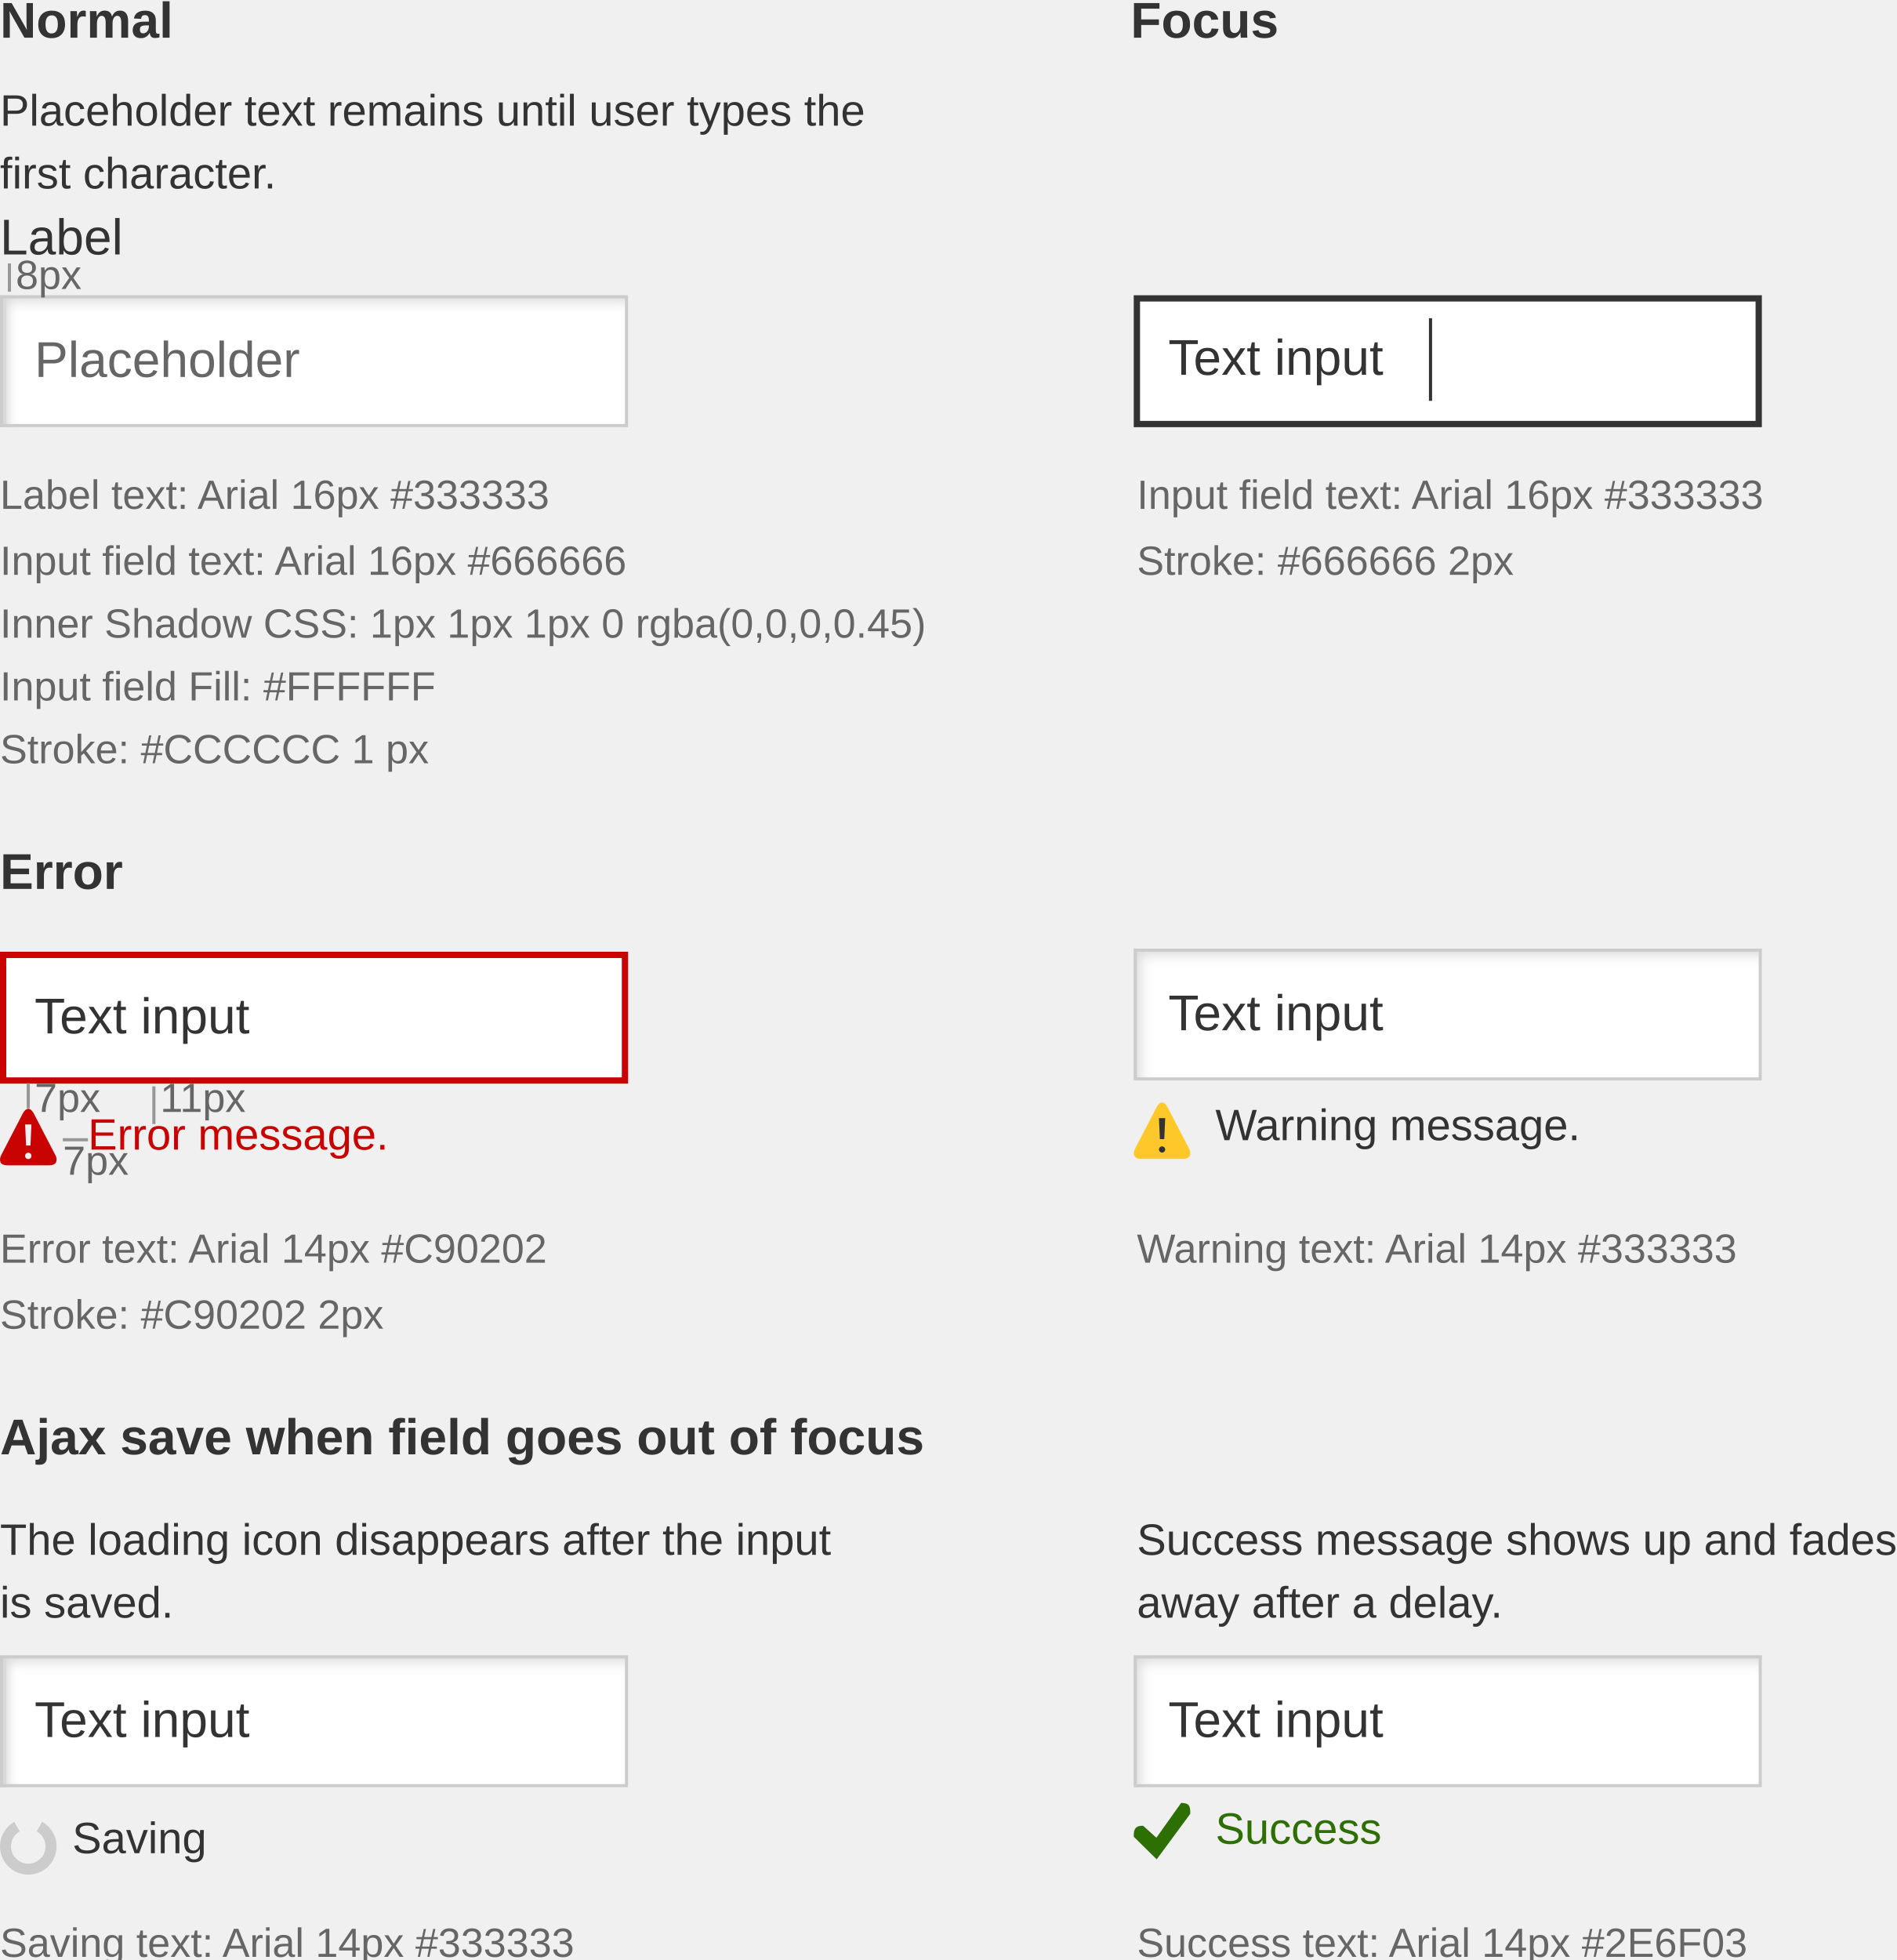
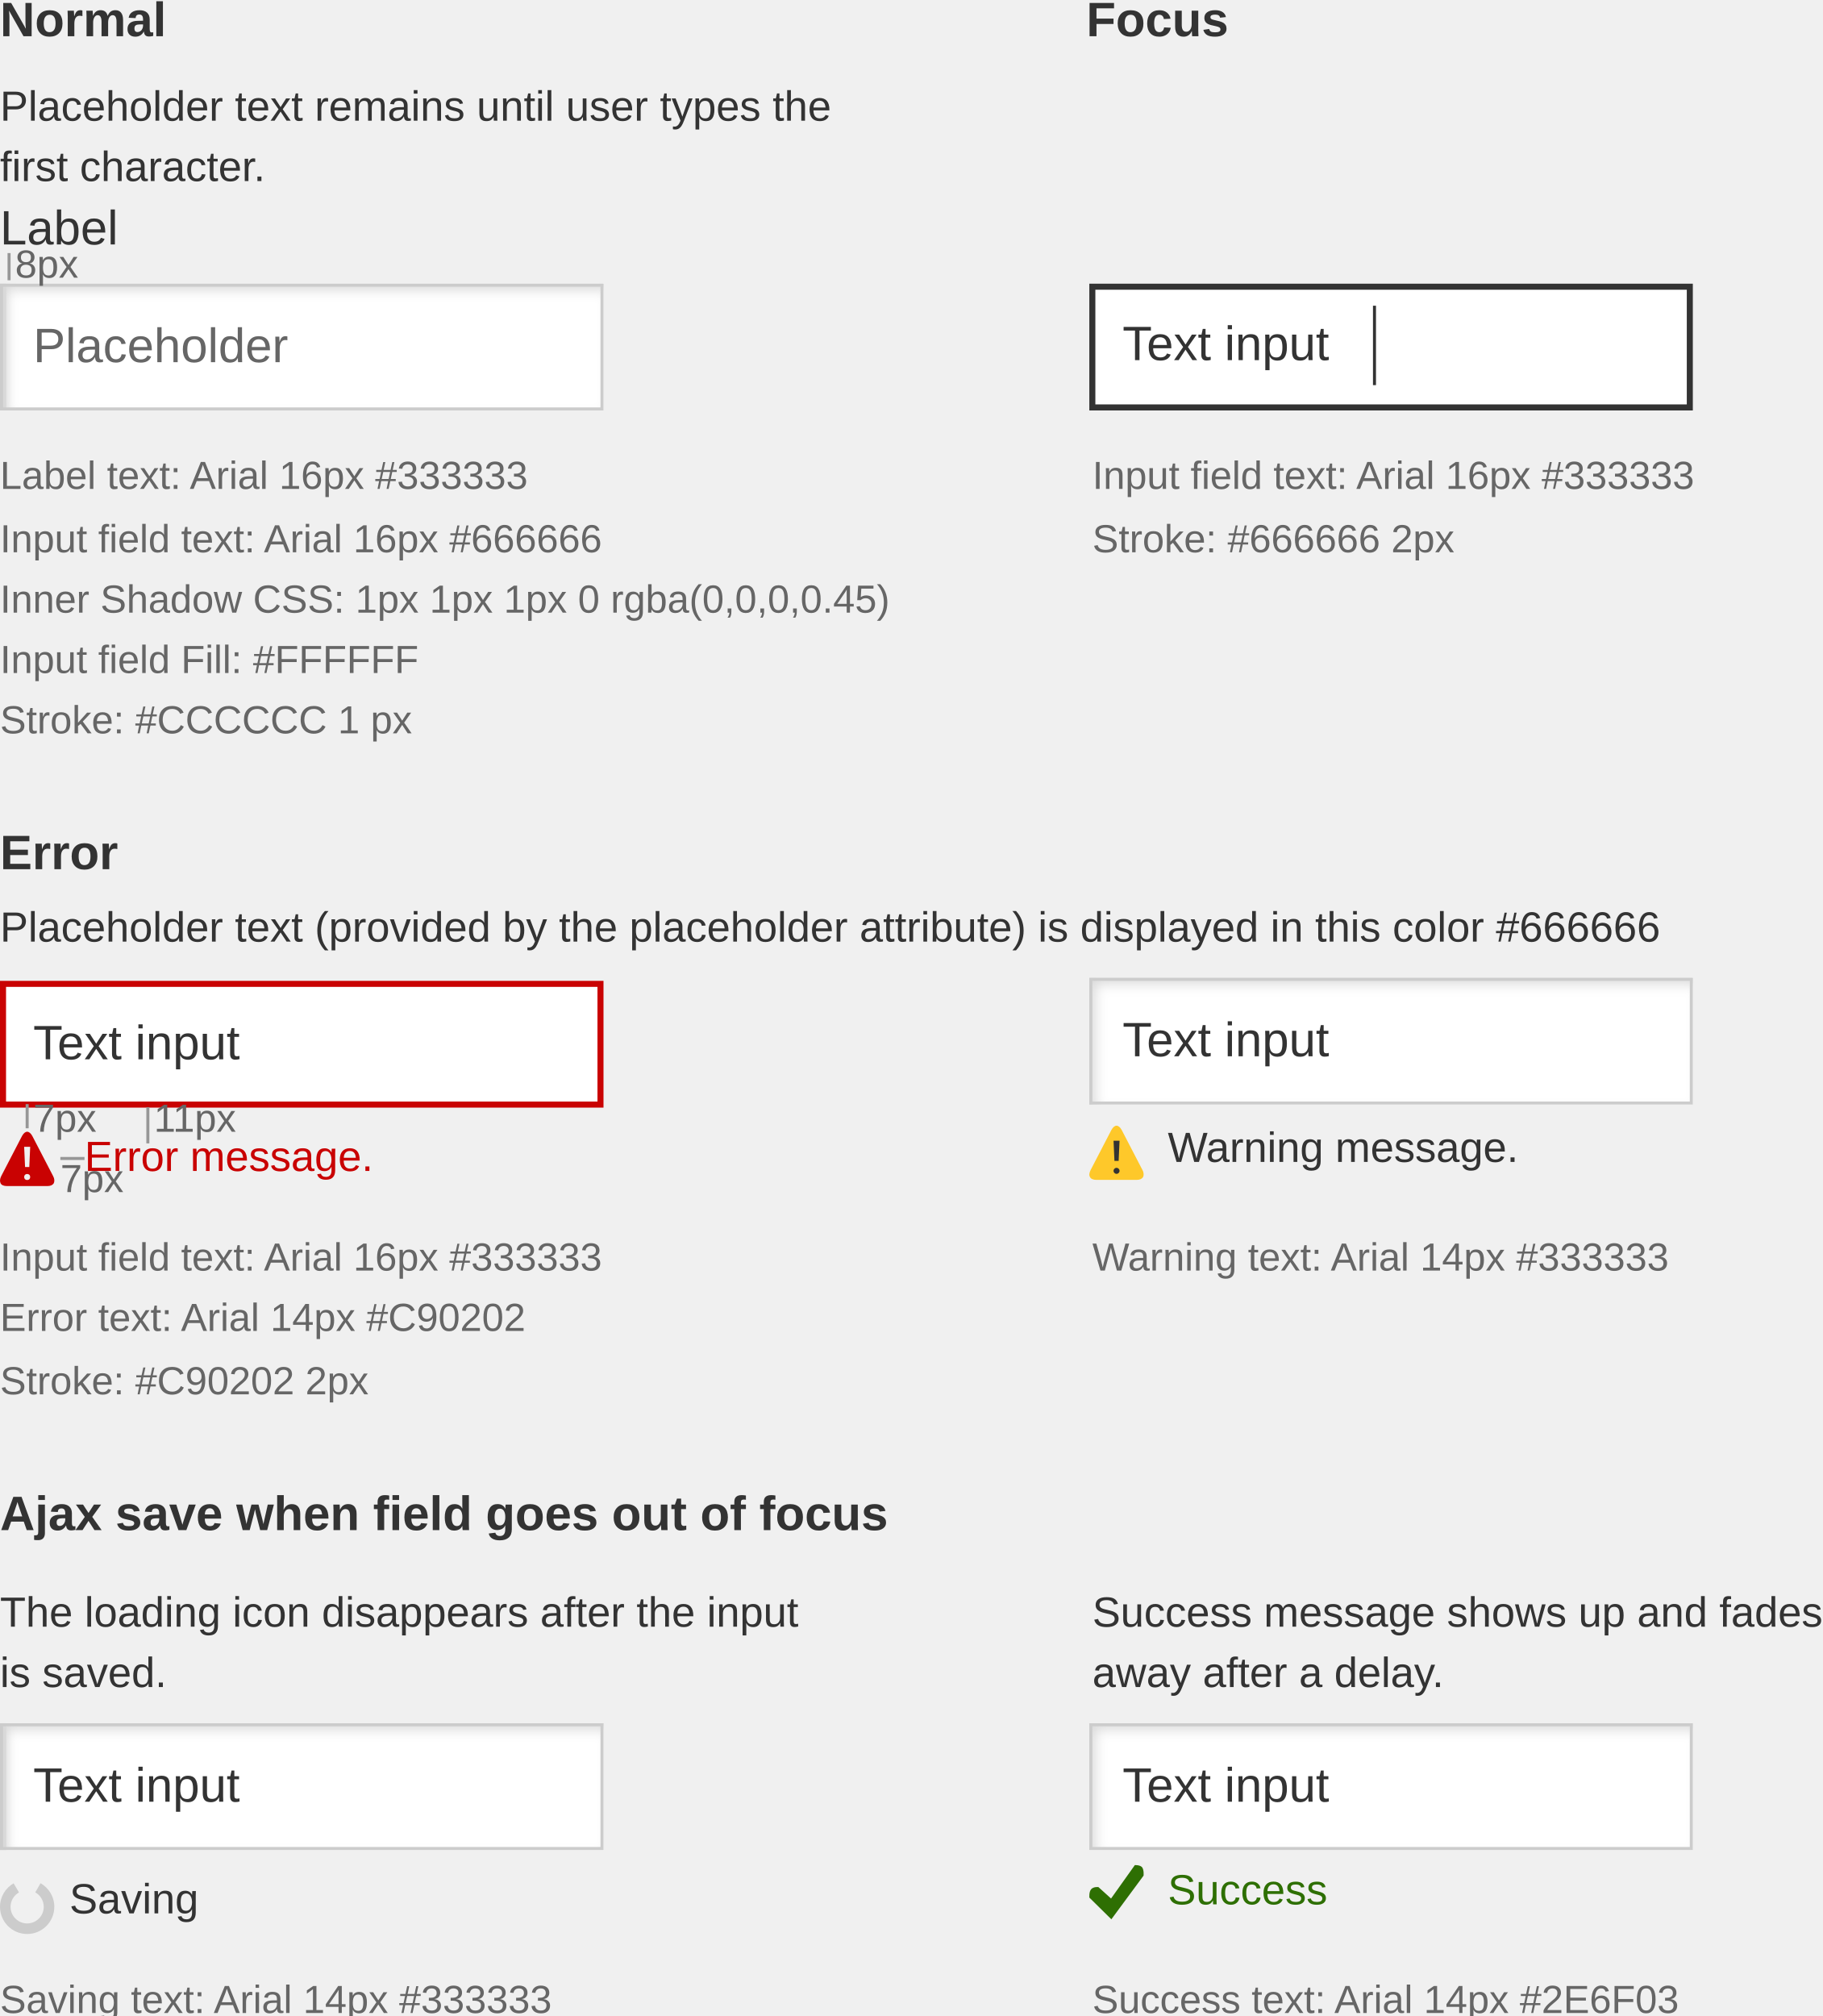
- <svg xmlns="http://www.w3.org/2000/svg" xmlns:xlink="http://www.w3.org/1999/xlink" width="604px" height="624px" viewBox="0 0 604 624" version="1.1">
+ <svg xmlns="http://www.w3.org/2000/svg" xmlns:xlink="http://www.w3.org/1999/xlink" width="604px" height="668px" viewBox="0 0 604 668" version="1.1">
  <defs>
    <path d="M0,0 L0,42 L139.333,42 L200,42 L200,0 L0,0 Z" id="path-1" />
    <mask id="mask-2" maskContentUnits="userSpaceOnUse" maskUnits="objectBoundingBox" x="0" y="0" width="200" height="42" fill="white">
      <use xlink:href="#path-1" />
    </mask>
    <rect id="path-3" x="0" y="0" width="200" height="42" />
    <filter x="-50%" y="-50%" width="200%" height="200%" filterUnits="objectBoundingBox" id="filter-4">
      <feGaussianBlur stdDeviation="2" in="SourceAlpha" result="shadowBlurInner1" />
      <feOffset dx="2" dy="2" in="shadowBlurInner1" result="shadowOffsetInner1" />
      <feComposite in="shadowOffsetInner1" in2="SourceAlpha" operator="arithmetic" k2="-1" k3="1" result="shadowInnerInner1" />
      <feColorMatrix values="0 0 0 0 0   0 0 0 0 0   0 0 0 0 0  0 0 0 0.15 0" type="matrix" in="shadowInnerInner1" />
    </filter>
    <mask id="mask-5" maskContentUnits="userSpaceOnUse" maskUnits="objectBoundingBox" x="0" y="0" width="200" height="42" fill="white">
      <use xlink:href="#path-3" />
    </mask>
    <rect id="path-6" x="0" y="0" width="200" height="42" />
    <filter x="-50%" y="-50%" width="200%" height="200%" filterUnits="objectBoundingBox" id="filter-7">
      <feGaussianBlur stdDeviation="2" in="SourceAlpha" result="shadowBlurInner1" />
      <feOffset dx="2" dy="2" in="shadowBlurInner1" result="shadowOffsetInner1" />
      <feComposite in="shadowOffsetInner1" in2="SourceAlpha" operator="arithmetic" k2="-1" k3="1" result="shadowInnerInner1" />
      <feColorMatrix values="0 0 0 0 0   0 0 0 0 0   0 0 0 0 0  0 0 0 0.15 0" type="matrix" in="shadowInnerInner1" />
    </filter>
    <mask id="mask-8" maskContentUnits="userSpaceOnUse" maskUnits="objectBoundingBox" x="0" y="0" width="200" height="42" fill="white">
      <use xlink:href="#path-6" />
    </mask>
    <rect id="path-9" x="0" y="0" width="200" height="42" />
    <mask id="mask-10" maskContentUnits="userSpaceOnUse" maskUnits="objectBoundingBox" x="0" y="0" width="200" height="42" fill="white">
      <use xlink:href="#path-9" />
    </mask>
    <rect id="path-11" x="0" y="0" width="200" height="42" />
    <filter x="-50%" y="-50%" width="200%" height="200%" filterUnits="objectBoundingBox" id="filter-12">
      <feGaussianBlur stdDeviation="2" in="SourceAlpha" result="shadowBlurInner1" />
      <feOffset dx="2" dy="2" in="shadowBlurInner1" result="shadowOffsetInner1" />
      <feComposite in="shadowOffsetInner1" in2="SourceAlpha" operator="arithmetic" k2="-1" k3="1" result="shadowInnerInner1" />
      <feColorMatrix values="0 0 0 0 0   0 0 0 0 0   0 0 0 0 0  0 0 0 0.15 0" type="matrix" in="shadowInnerInner1" />
    </filter>
    <mask id="mask-13" maskContentUnits="userSpaceOnUse" maskUnits="objectBoundingBox" x="0" y="0" width="200" height="42" fill="white">
      <use xlink:href="#path-11" />
    </mask>
    <rect id="path-14" x="0" y="0" width="200" height="42" />
    <filter x="-50%" y="-50%" width="200%" height="200%" filterUnits="objectBoundingBox" id="filter-15">
      <feGaussianBlur stdDeviation="2" in="SourceAlpha" result="shadowBlurInner1" />
      <feOffset dx="2" dy="2" in="shadowBlurInner1" result="shadowOffsetInner1" />
      <feComposite in="shadowOffsetInner1" in2="SourceAlpha" operator="arithmetic" k2="-1" k3="1" result="shadowInnerInner1" />
      <feColorMatrix values="0 0 0 0 0   0 0 0 0 0   0 0 0 0 0  0 0 0 0.15 0" type="matrix" in="shadowInnerInner1" />
    </filter>
    <mask id="mask-16" maskContentUnits="userSpaceOnUse" maskUnits="objectBoundingBox" x="0" y="0" width="200" height="42" fill="white">
      <use xlink:href="#path-14" />
    </mask>
  </defs>
  <g id="UI-elements-section" stroke="none" stroke-width="1" fill="none" fill-rule="evenodd">
-     <g id="Component-Input-fields" transform="translate(-248, -538)">
+     <g id="Component-Input-fields" transform="translate(-248, -528)">
      <g id="component-input-fields" transform="translate(242, 424)">
-         <g id="component-input-fields2" transform="translate(6, 112)">
+         <g id="component-input-fields2" transform="translate(6, 102)">
          <text id="Normal" font-family="Arial-BoldMT, Arial" font-size="16" font-weight="bold" line-spacing="15" fill="#333333">
            <tspan x="0" y="14">Normal</tspan>
          </text>
          <text id="Focus" font-family="Arial-BoldMT, Arial" font-size="16" font-weight="bold" line-spacing="15" fill="#333333">
            <tspan x="360" y="14">Focus</tspan>
          </text>
          <text id="Ajax-save-when-field" font-family="Arial-BoldMT, Arial" font-size="16" font-weight="bold" line-spacing="15" fill="#333333">
-             <tspan x="0" y="465">Ajax save when field goes out of focus</tspan>
+             <tspan x="0" y="509">Ajax save when field goes out of focus</tspan>
          </text>
          <text id="Error" font-family="Arial-BoldMT, Arial" font-size="16" font-weight="bold" line-spacing="15" fill="#333333">
-             <tspan x="0" y="285">Error</tspan>
+             <tspan x="0" y="290">Error</tspan>
          </text>
          <g id="Input-/-Text-(Placeholder)-Large" transform="translate(361, 96)">
            <use id="Input-Background" stroke="#333333" mask="url(#mask-2)" stroke-width="4" fill="#FFFFFF" xlink:href="#path-1" />
            <text id="Input-Value" font-family="ArialMT, Arial" font-size="16" font-weight="normal" fill="#333333">
              <tspan x="11" y="25.333">Text input</tspan>
            </text>
            <path d="M94.5,7.8 L94.5,33.114" id="Line" stroke="#333333" stroke-linecap="square" />
          </g>
-           <g id="Input-/-Text" transform="translate(0, 529)">
+           <g id="Input-/-Text" transform="translate(0, 573)">
            <g id="Input-Background">
              <use fill="#FFFFFF" fill-rule="evenodd" xlink:href="#path-3" />
              <use fill="black" fill-opacity="1" filter="url(#filter-4)" xlink:href="#path-3" />
              <use stroke="#CCCCCC" mask="url(#mask-5)" stroke-width="2" xlink:href="#path-3" />
            </g>
            <text id="Text-input" font-family="ArialMT, Arial" font-size="16" font-weight="normal" fill="#333333">
              <tspan x="11" y="26">Text input</tspan>
            </text>
          </g>
-           <g id="Input-/-Text" transform="translate(361, 529)">
+           <g id="Input-/-Text" transform="translate(361, 573)">
            <g id="Input-Background">
              <use fill="#FFFFFF" fill-rule="evenodd" xlink:href="#path-6" />
              <use fill="black" fill-opacity="1" filter="url(#filter-7)" xlink:href="#path-6" />
              <use stroke="#CCCCCC" mask="url(#mask-8)" stroke-width="2" xlink:href="#path-6" />
            </g>
            <text id="Text-input" font-family="ArialMT, Arial" font-size="16" font-weight="normal" fill="#333333">
              <tspan x="11" y="26">Text input</tspan>
            </text>
          </g>
-           <g id="Group" transform="translate(361, 576)" fill="#2E6F03">
+           <g id="Group" transform="translate(361, 620)" fill="#2E6F03">
            <text id="Success" font-family="ArialMT, Arial" font-size="14" font-weight="normal" line-spacing="20">
              <tspan x="26" y="13">Success</tspan>
            </text>
            <g id="icon-/-success">
              <path d="M3.014,7.284 L7.203,11.074 L15.081,0.004 C15.081,0.004 16.777,-0.096 17.475,0.702 C18.173,1.599 17.974,3.494 17.974,3.494 L7.302,17.955 L0.022,10.775 C0.022,10.775 -0.177,8.88 0.62,7.982 C1.418,7.085 3.014,7.284 3.014,7.284" id="Fill-1" />
            </g>
          </g>
-           <g id="Group-12" transform="translate(0, 305)">
+           <g id="Group-12" transform="translate(0, 327)">
            <g id="Input-/-Text">
              <use id="Input-Background" stroke="#C90202" mask="url(#mask-10)" stroke-width="4" fill="#FFFFFF" xlink:href="#path-9" />
              <text id="Input-Value" font-family="ArialMT, Arial" font-size="16" font-weight="normal" fill="#333333">
                <tspan x="11" y="26">Text input</tspan>
              </text>
            </g>
            <g id="Group-5" transform="translate(0, 50)" fill="#C90202">
              <text id="Error-message." font-family="ArialMT, Arial" font-size="14" font-weight="normal">
                <tspan x="28" y="13">Error message.</tspan>
              </text>
              <g id="icon-/-error">
                <path d="M9.705,11.7 L8.305,11.7 L8.005,5 L10.005,5 L9.705,11.7 Z M9.005,16 C8.405,16 8.005,15.6 8.005,15 C8.005,14.4 8.405,14 9.005,14 C9.605,14 10.005,14.4 10.005,15 C10.005,15.6 9.605,16 9.005,16 L9.005,16 Z M17.605,14.7 L10.705,1.4 C10.205,0.5 9.605,0 9.005,0 C8.405,0 7.805,0.5 7.305,1.4 L0.405,14.7 C-0.095,15.7 -0.095,16.5 0.205,17.1 C0.505,17.7 1.305,18 2.305,18 L15.705,18 C16.705,18 17.405,17.7 17.805,17.1 C18.105,16.5 18.105,15.6 17.605,14.7 L17.605,14.7 Z" id="Fill-1" />
              </g>
            </g>
          </g>
-           <g id="Group-13" transform="translate(361, 304)">
+           <g id="Group-13" transform="translate(361, 326)">
            <g id="Input-/-Text">
              <g id="Input-Background">
                <use fill="#FFFFFF" fill-rule="evenodd" xlink:href="#path-11" />
                <use fill="black" fill-opacity="1" filter="url(#filter-12)" xlink:href="#path-11" />
                <use stroke="#CCCCCC" mask="url(#mask-13)" stroke-width="2" xlink:href="#path-11" />
              </g>
              <text id="Text-input" font-family="ArialMT, Arial" font-size="16" font-weight="normal" fill="#333333">
                <tspan x="11" y="26">Text input</tspan>
              </text>
            </g>
            <g id="Group-3" transform="translate(0, 48)">
              <text id="Warning-message." font-family="ArialMT, Arial" font-size="14" font-weight="normal" line-spacing="20" fill="#333333">
                <tspan x="26" y="13">Warning message.</tspan>
              </text>
              <g id="icon-/-warning" transform="translate(0, 1)">
                <path d="M2.34,17.949 C1.343,17.949 0.545,17.65 0.246,17.052 C-0.153,16.453 -0.053,15.656 0.445,14.658 L7.326,1.396 C7.824,0.499 8.423,-0 9.021,-0 C9.619,-0 10.217,0.499 10.716,1.396 L17.596,14.658 C18.095,15.556 18.095,16.453 17.796,17.052 C17.397,17.65 16.699,17.949 15.702,17.949 L2.34,17.949 Z" id="Fill-1" fill="#FEC82A" />
                <polygon id="Fill-4" fill="#333333" points="8.323 11.667 8.024 4.986 10.018 4.986 9.719 11.667" />
                <path d="M9.021,13.96 C9.572,13.96 10.018,14.406 10.018,14.957 C10.018,15.508 9.572,15.954 9.021,15.954 C8.47,15.954 8.024,15.508 8.024,14.957 C8.024,14.406 8.47,13.96 9.021,13.96" id="Fill-6" fill="#333333" />
              </g>
            </g>
          </g>
-           <g id="Group-4" transform="translate(0, 579)">
+           <g id="Group-4" transform="translate(0, 623)">
            <text id="Saving" font-family="ArialMT, Arial" font-size="14" font-weight="normal" line-spacing="20" fill="#333333">
              <tspan x="23" y="13">Saving</tspan>
            </text>
            <g id="icon-/-loader-small" transform="translate(0, 3)" fill="#CCCCCC">
              <path d="M13.432,0 L11.692,3.037 C13.366,3.981 14.5,5.773 14.5,7.828 C14.5,10.86 12.033,13.328 9,13.328 C5.968,13.328 3.5,10.86 3.5,7.828 C3.5,5.781 4.626,3.996 6.288,3.049 L4.514,0.033 C1.819,1.588 -0,4.493 -0,7.828 C-0,12.798 4.03,16.828 9,16.828 C13.971,16.828 18,12.798 18,7.828 C18,4.47 16.158,1.547 13.432,0" id="Fill-1" />
            </g>
          </g>
          <g id="Group-8" transform="translate(0, 152)" font-size="13" font-family="ArialMT, Arial" line-spacing="10" fill="#666666" font-weight="normal">
            <text id="Stroke:-#CCCCCC-1-px">
              <tspan x="0" y="93">Stroke: #CCCCCC 1 px</tspan>
            </text>
            <text id="Input-field-text:-Ar">
              <tspan x="0" y="33">Input field text: Arial 16px #666666</tspan>
            </text>
            <text id="Input-field-Fill:-#F">
              <tspan x="0" y="73">Input field Fill: #FFFFFF</tspan>
            </text>
            <text id="Label-text:-Arial-16">
              <tspan x="0" y="12">Label text: Arial 16px #333333</tspan>
            </text>
            <text id="Inner-Shadow-CSS:-1p">
              <tspan x="0" y="53">Inner Shadow CSS: 1px 1px 1px 0 rgba(0,0,0,0.45)</tspan>
            </text>
          </g>
          <g id="Group-10" transform="translate(362, 152)" font-size="13" font-family="ArialMT, Arial" line-spacing="10" fill="#666666" font-weight="normal">
            <text id="Stroke:-#666666-2px">
              <tspan x="0" y="33">Stroke: #666666 2px</tspan>
            </text>
            <text id="Input-field-text:-Ar">
              <tspan x="0" y="12">Input field text: Arial 16px #333333</tspan>
            </text>
          </g>
-           <g id="Group-14" transform="translate(0, 392)" font-size="13" font-family="ArialMT, Arial" line-spacing="10" fill="#666666" font-weight="normal">
+           <g id="Group-14" transform="translate(0, 411)" font-size="13" font-family="ArialMT, Arial" line-spacing="10" fill="#666666" font-weight="normal">
            <text id="Stroke:-#C90202-2px">
-               <tspan x="0" y="33">Stroke: #C90202 2px</tspan>
+               <tspan x="0" y="53">Stroke: #C90202 2px</tspan>
            </text>
            <text id="Error-text:-Arial-14">
-               <tspan x="0" y="12">Error text: Arial 14px #C90202</tspan>
+               <tspan x="0" y="32">Error text: Arial 14px #C90202</tspan>
+             </text>
+             <text id="Input-field-text:-Ar">
+               <tspan x="0" y="12">Input field text: Arial 16px #333333</tspan>
            </text>
          </g>
          <text id="Warning-text:-Arial" font-family="ArialMT, Arial" font-size="13" font-weight="normal" line-spacing="10" fill="#666666">
-             <tspan x="362" y="404">Warning text: Arial 14px #333333</tspan>
+             <tspan x="362" y="423">Warning text: Arial 14px #333333</tspan>
          </text>
          <text id="Saving-text:-Arial-1" font-family="ArialMT, Arial" font-size="13" font-weight="normal" line-spacing="10" fill="#666666">
-             <tspan x="0" y="625">Saving text: Arial 14px #333333</tspan>
+             <tspan x="0" y="669">Saving text: Arial 14px #333333</tspan>
          </text>
          <text id="Success-text:-Arial" font-family="ArialMT, Arial" font-size="13" font-weight="normal" line-spacing="10" fill="#666666">
-             <tspan x="362" y="625">Success text: Arial 14px #2E6F03</tspan>
+             <tspan x="362" y="669">Success text: Arial 14px #2E6F03</tspan>
          </text>
          <text id="Placeholder-text-rem" font-family="ArialMT, Arial" font-size="14" font-weight="normal" line-spacing="10" fill="#333333">
            <tspan x="0" y="42">Placeholder text remains until user types the </tspan>
            <tspan x="0" y="62">first character.</tspan>
          </text>
+           <text id="Placeholder-text-(pr" font-family="ArialMT, Arial" font-size="14" font-weight="normal" line-spacing="17" fill="#333333">
+             <tspan x="0" y="314">Placeholder text (provided by the placeholder attribute) is displayed in this color #666666</tspan>
+           </text>
          <text id="The-loading-icon-dis" font-family="ArialMT, Arial" font-size="14" font-weight="normal" line-spacing="10" fill="#333333">
-             <tspan x="0" y="497">The loading icon disappears after the input </tspan>
-             <tspan x="0" y="517">is saved.</tspan>
+             <tspan x="0" y="541">The loading icon disappears after the input </tspan>
+             <tspan x="0" y="561">is saved.</tspan>
          </text>
          <text id="Success-message-show" font-family="ArialMT, Arial" font-size="14" font-weight="normal" line-spacing="10" fill="#333333">
-             <tspan x="362" y="497">Success message shows up and fades </tspan>
-             <tspan x="362" y="517">away after a delay.</tspan>
+             <tspan x="362" y="541">Success message shows up and fades </tspan>
+             <tspan x="362" y="561">away after a delay.</tspan>
          </text>
          <g id="Group-7" transform="translate(0, 69)">
            <g id="Input-/-Text-(Placeholder)-Large" transform="translate(0, 27)">
              <g id="Input-Background">
                <use fill="#FFFFFF" fill-rule="evenodd" xlink:href="#path-14" />
                <use fill="black" fill-opacity="1" filter="url(#filter-15)" xlink:href="#path-14" />
                <use stroke="#CCCCCC" mask="url(#mask-16)" stroke-width="2" xlink:href="#path-14" />
              </g>
              <text id="Placeholder" font-family="ArialMT, Arial" font-size="16" font-weight="normal" fill="#666666">
                <tspan x="11" y="26">Placeholder</tspan>
              </text>
            </g>
            <text id="Label" font-family="ArialMT, Arial" font-size="16" font-weight="normal" line-spacing="20" fill="#333333">
              <tspan x="0" y="14">Label</tspan>
            </text>
            <g id="Group-4" transform="translate(2, 13)">
              <text id="8px" font-family="ArialMT, Arial" font-size="13" font-weight="normal" line-spacing="17" fill="#666666">
                <tspan x="3" y="12">8px</tspan>
              </text>
              <path d="M1,4.358 L1,12.358" id="Line" stroke="#979797" stroke-linecap="square" />
            </g>
          </g>
-           <g id="7px" transform="translate(8, 344)">
+           <g id="7px" transform="translate(8, 365)">
            <text font-family="ArialMT, Arial" font-size="13" font-weight="normal" line-spacing="17" fill="#666666">
              <tspan x="3" y="12">7px</tspan>
            </text>
            <path d="M1,3.358 L1,10.358" id="Line" stroke="#979797" stroke-linecap="square" />
          </g>
-           <g id="7px" transform="translate(20, 364)">
+           <g id="7px" transform="translate(20, 385)">
            <text font-family="ArialMT, Arial" font-size="13" font-weight="normal" line-spacing="17" fill="#666666">
              <tspan x="0" y="12">7px</tspan>
            </text>
            <path d="M7.5,0.858 L0.5,0.858" id="Line" stroke="#979797" stroke-linecap="square" />
          </g>
-           <g id="11px" transform="translate(48, 344)">
+           <g id="11px" transform="translate(48, 365)">
            <text font-family="ArialMT, Arial" font-size="13" font-weight="normal" line-spacing="17" fill="#666666">
              <tspan x="3" y="12">11px</tspan>
            </text>
            <path d="M1,4.358 L1,15.358" id="Line" stroke="#979797" stroke-linecap="square" />
          </g>
        </g>
      </g>
    </g>
  </g>
</svg>
